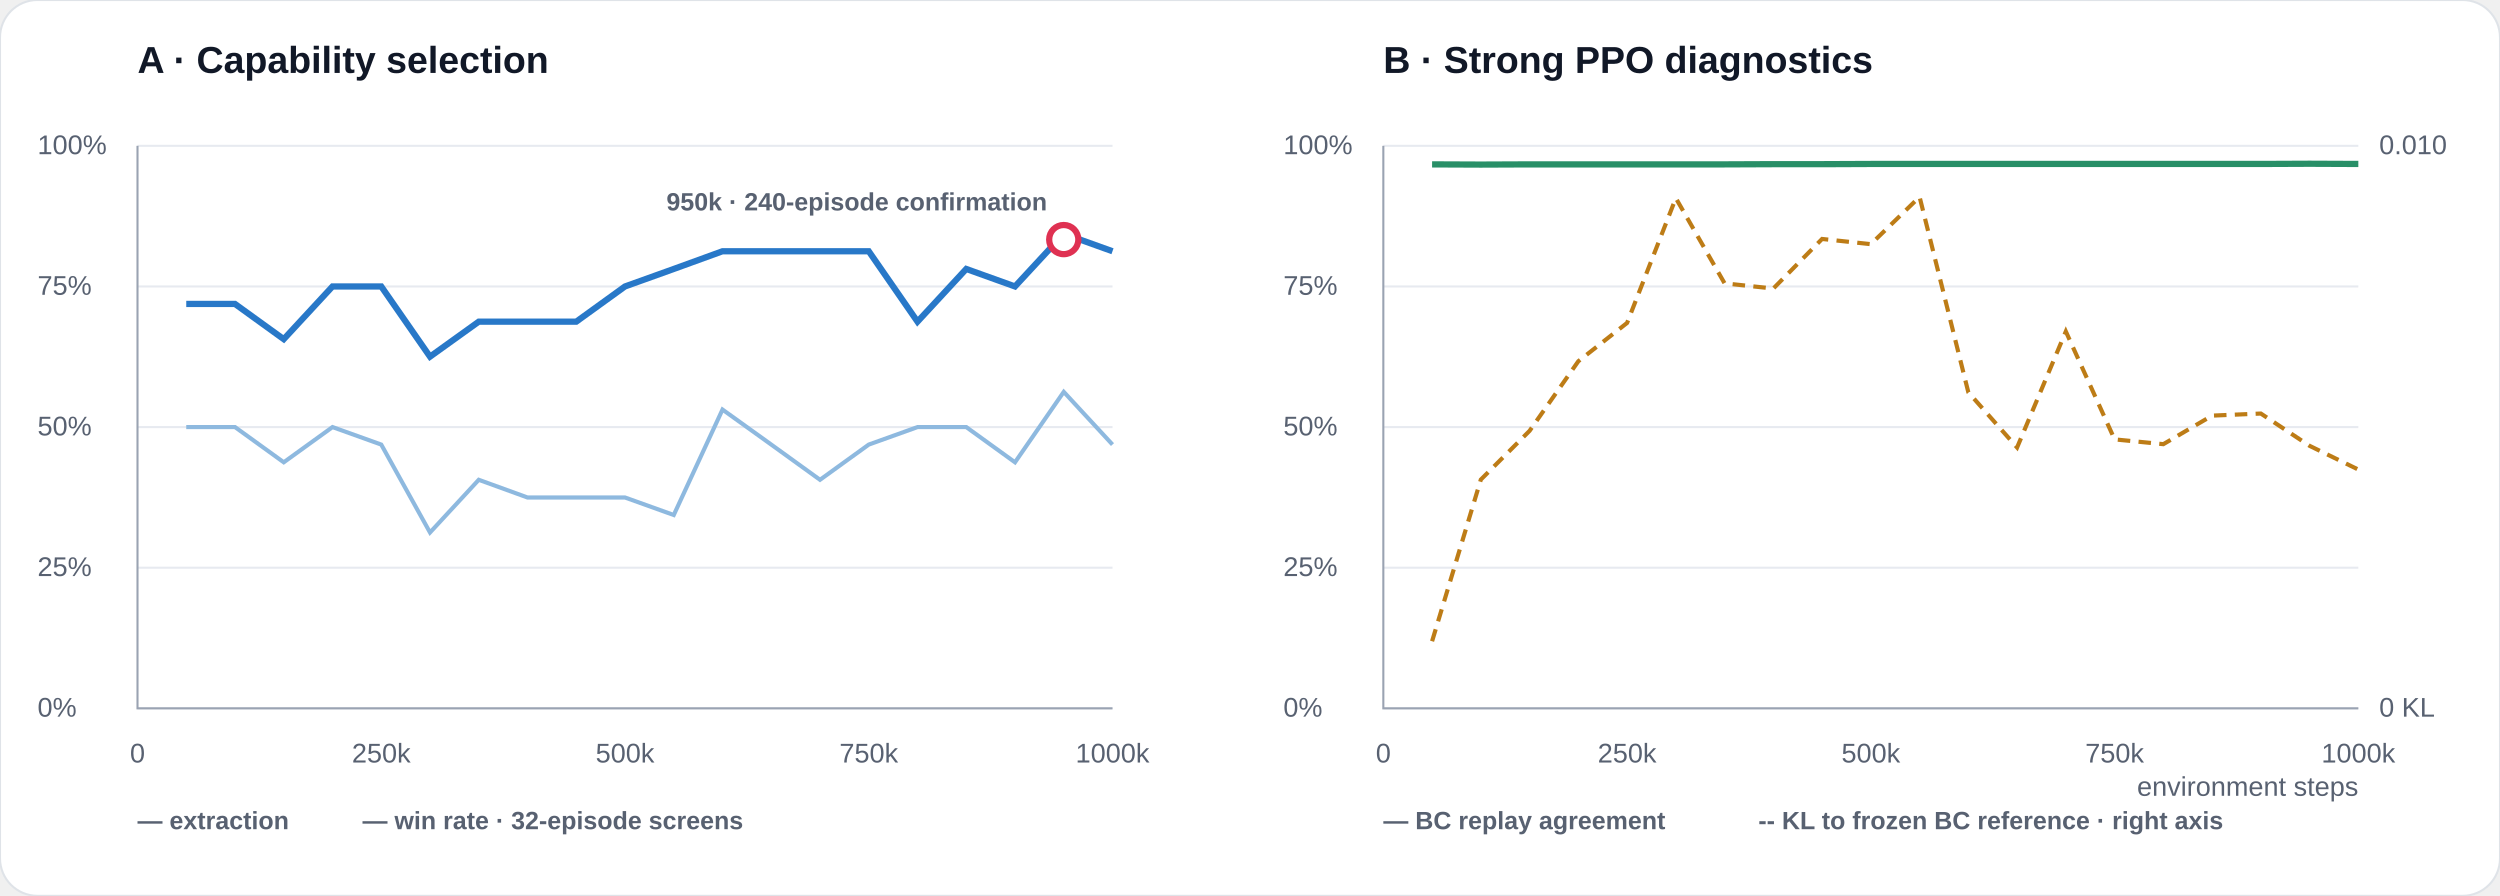
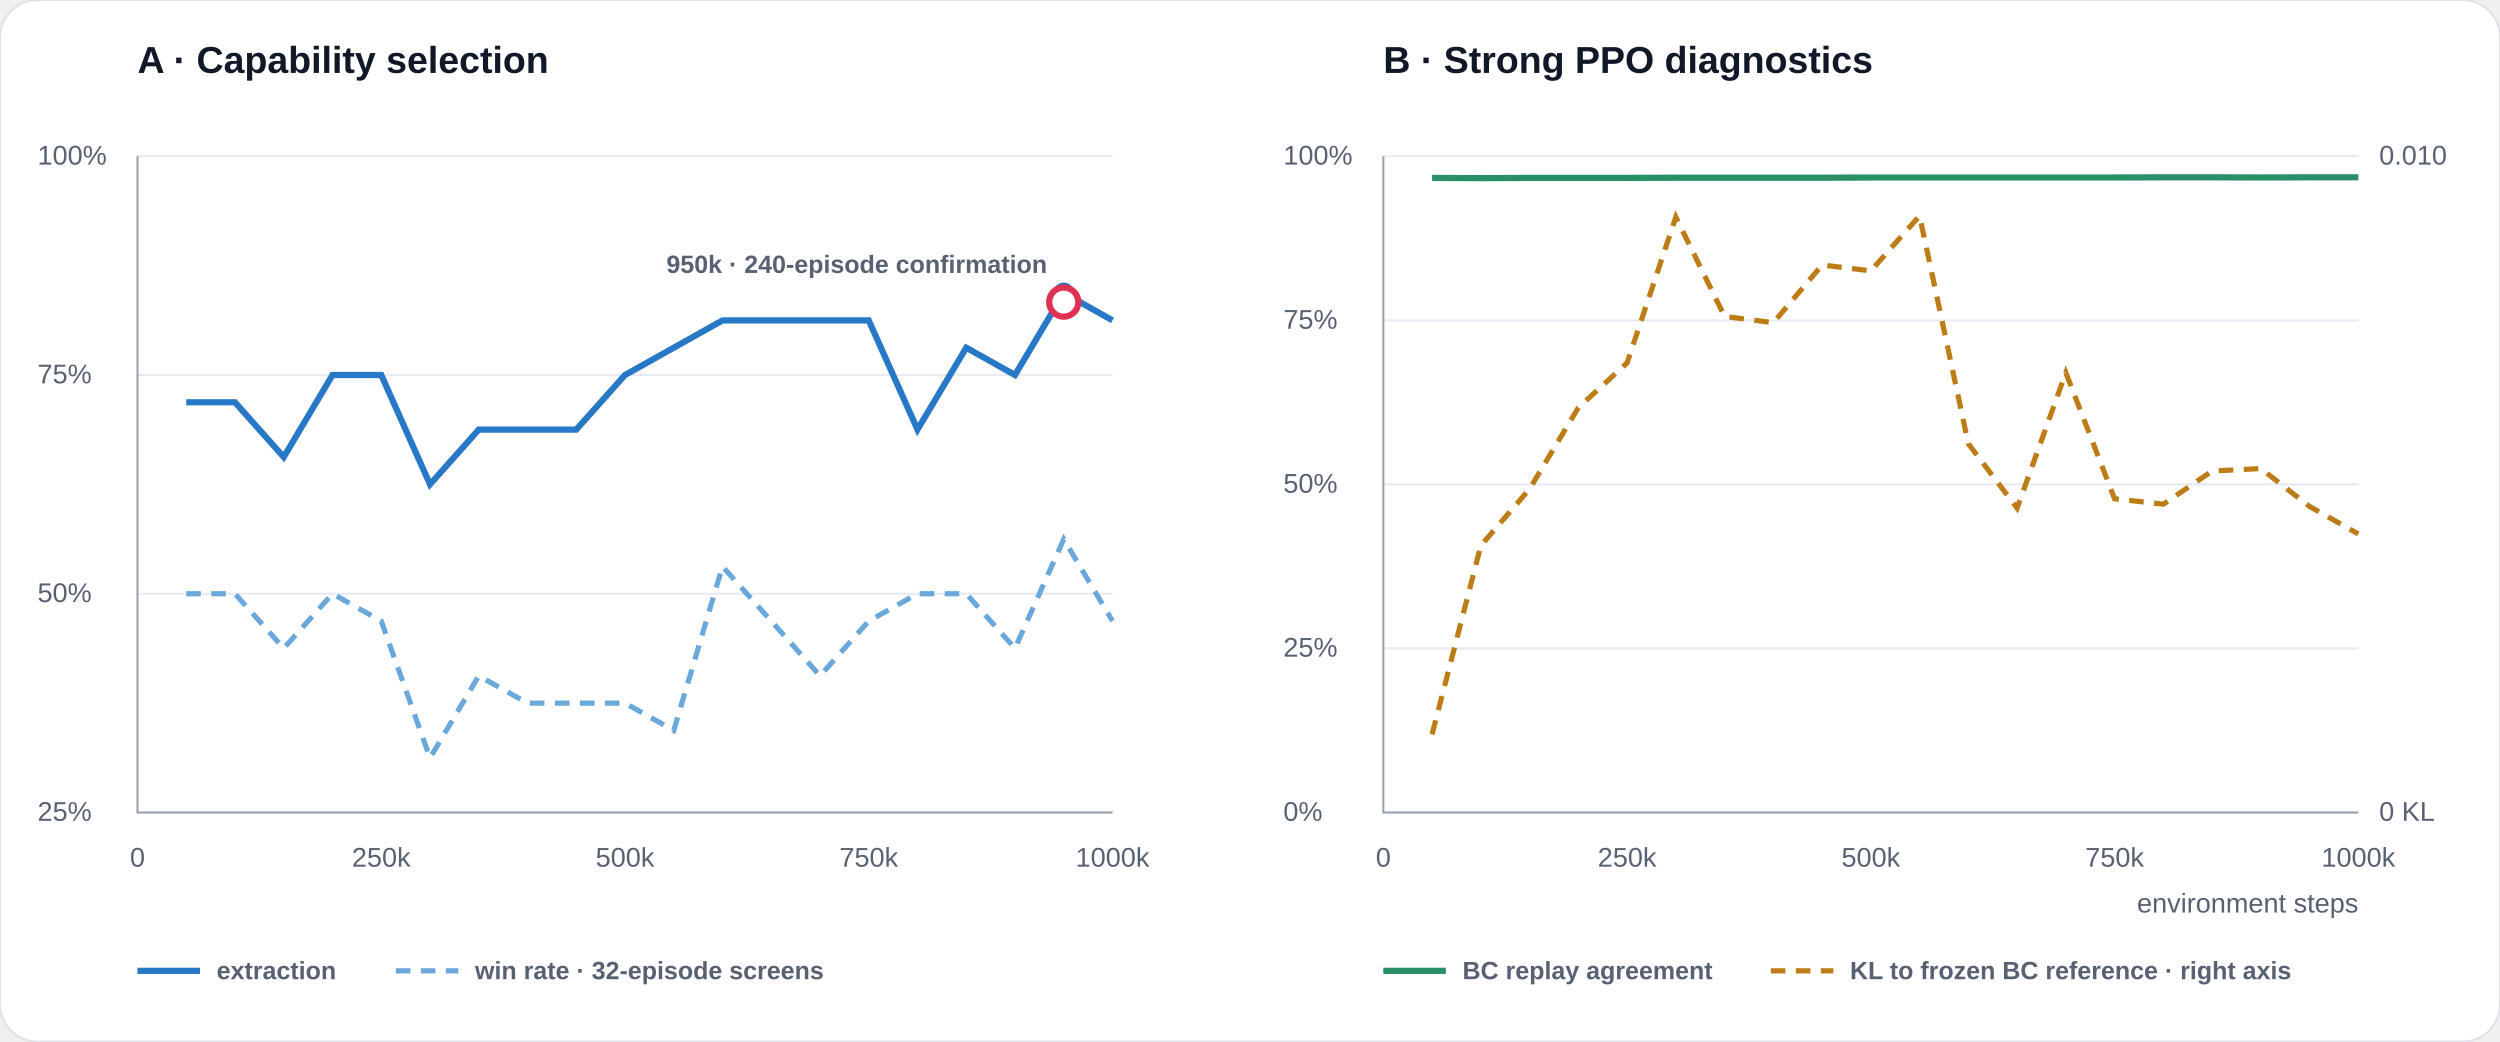
- <svg xmlns="http://www.w3.org/2000/svg" width="1200" height="430" viewBox="0 0 1200 430" role="img" aria-labelledby="title desc">
-   <style>text{font:13px Arial,sans-serif;fill:#586171}.title{font-size:18px;font-weight:700;fill:#111827}.label{font-size:12px;font-weight:700}.grid{stroke:#e7eaf0;stroke-width:1}.axis{stroke:#9aa3b2}.extract{fill:none;stroke:#2878c8;stroke-width:3}.win{fill:none;stroke:#8eb9df;stroke-width:2}.agree{fill:none;stroke:#288f67;stroke-width:3}.kl{fill:none;stroke:#bd7c16;stroke-width:2;stroke-dasharray:6 4}</style>
-   <rect width="1200" height="430" rx="18" fill="#fff" stroke="#dfe3e8" />
+ <svg xmlns="http://www.w3.org/2000/svg" width="1200" height="500" viewBox="0 0 1200 500" role="img" aria-labelledby="title desc">
+   <style>text{font:13px Arial,sans-serif;fill:#586171}.title{font-size:18px;font-weight:700;fill:#111827}.label{font-size:12px;font-weight:700}.grid{stroke:#e7eaf0;stroke-width:1}.axis{stroke:#9aa3b2}.extract{fill:none;stroke:#2878c8;stroke-width:3}.win{fill:none;stroke:#6aa8dc;stroke-width:2.5;stroke-dasharray:7 5}.agree{fill:none;stroke:#288f67;stroke-width:3}.kl{fill:none;stroke:#bd7c16;stroke-width:2.5;stroke-dasharray:7 5}</style>
+   <rect width="1200" height="500" rx="18" fill="#fff" stroke="#dfe3e8" />
  <text x="66" y="35" class="title">A · Capability selection</text>
  <text x="664" y="35" class="title">B · Strong PPO diagnostics</text>
-   <path d="M66 340.0H534 M664 340.0H1132" class="grid" />
-   <text x="18" y="344.0">0%</text>
-   <text x="616" y="344.0">0%</text>
-   <path d="M66 272.5H534 M664 272.5H1132" class="grid" />
-   <text x="18" y="276.5">25%</text>
-   <text x="616" y="276.5">25%</text>
-   <path d="M66 205.0H534 M664 205.0H1132" class="grid" />
-   <text x="18" y="209.0">50%</text>
-   <text x="616" y="209.0">50%</text>
-   <path d="M66 137.5H534 M664 137.5H1132" class="grid" />
-   <text x="18" y="141.5">75%</text>
-   <text x="616" y="141.5">75%</text>
-   <path d="M66 70.0H534 M664 70.0H1132" class="grid" />
-   <text x="18" y="74.0">100%</text>
-   <text x="616" y="74.0">100%</text>
-   <path d="M66 70V340H534 M664 70V340H1132" class="axis" fill="none" />
-   <polyline points="89.4,145.9 112.8,145.9 136.2,162.8 159.6,137.5 183.0,137.5 206.4,171.2 229.8,154.4 253.2,154.4 276.6,154.4 300.0,137.5 323.4,129.1 346.8,120.6 370.2,120.6 393.6,120.6 417.0,120.6 440.4,154.4 463.8,129.1 487.2,137.5 510.6,112.2 534.0,120.6" class="extract" />
-   <polyline points="89.4,205.0 112.8,205.0 136.2,221.9 159.6,205.0 183.0,213.4 206.4,255.6 229.8,230.3 253.2,238.8 276.6,238.8 300.0,238.8 323.4,247.2 346.8,196.6 370.2,213.4 393.6,230.3 417.0,213.4 440.4,205.0 463.8,205.0 487.2,221.9 510.6,188.1 534.0,213.4" class="win" />
-   <polyline points="687.4,78.9 710.8,79.0 734.2,78.9 757.6,78.9 781.0,78.9 804.4,78.9 827.8,78.9 851.2,78.8 874.6,78.8 898.0,78.7 921.4,78.7 944.8,78.7 968.2,78.7 991.6,78.7 1015.0,78.7 1038.4,78.7 1061.8,78.7 1085.2,78.7 1108.6,78.6 1132.0,78.7" class="agree" />
-   <polyline points="687.4,307.8 710.8,230.2 734.2,206.8 757.6,173.4 781.0,155.0 804.4,95.1 827.8,136.0 851.2,138.5 874.6,114.7 898.0,117.2 921.4,94.5 944.8,188.3 968.2,214.8 991.6,159.1 1015.0,210.9 1038.4,213.2 1061.8,199.5 1085.2,198.5 1108.6,214.0 1132.0,225.4" class="kl" />
-   <text x="1142" y="74" text-anchor="start">0.010</text>
-   <text x="1142" y="344" text-anchor="start">0 KL</text>
-   <circle cx="510.6" cy="112.2" r="5" fill="#2878c8" />
-   <circle cx="510.6" cy="115.0" r="7" fill="#fff" stroke="#df3152" stroke-width="3" />
-   <text x="502.6" y="101.0" text-anchor="end" class="label">950k · 240-episode confirmation</text>
-   <text x="66.0" y="366" text-anchor="middle">0</text>
-   <text x="664.0" y="366" text-anchor="middle">0</text>
-   <text x="183.0" y="366" text-anchor="middle">250k</text>
-   <text x="781.0" y="366" text-anchor="middle">250k</text>
-   <text x="300.0" y="366" text-anchor="middle">500k</text>
-   <text x="898.0" y="366" text-anchor="middle">500k</text>
-   <text x="417.0" y="366" text-anchor="middle">750k</text>
-   <text x="1015.0" y="366" text-anchor="middle">750k</text>
-   <text x="534.0" y="366" text-anchor="middle">1000k</text>
-   <text x="1132.0" y="366" text-anchor="middle">1000k</text>
-   <text x="66" y="398" class="label" fill="#2878c8">— extraction</text>
-   <text x="174" y="398" class="label" fill="#8eb9df">— win rate · 32-episode screens</text>
-   <text x="664" y="398" class="label" fill="#288f67">— BC replay agreement</text>
-   <text x="844" y="398" class="label" fill="#bd7c16">-- KL to frozen BC reference · right axis</text>
-   <text x="1132" y="382" text-anchor="end">environment steps</text>
+   <path d="M66 390.0H534" class="grid" />
+   <text x="18" y="394.0">25%</text>
+   <path d="M66 285.0H534" class="grid" />
+   <text x="18" y="289.0">50%</text>
+   <path d="M66 180.0H534" class="grid" />
+   <text x="18" y="184.0">75%</text>
+   <path d="M66 75.0H534" class="grid" />
+   <text x="18" y="79.0">100%</text>
+   <path d="M664 390.0H1132" class="grid" />
+   <text x="616" y="394.0">0%</text>
+   <path d="M664 311.2H1132" class="grid" />
+   <text x="616" y="315.2">25%</text>
+   <path d="M664 232.5H1132" class="grid" />
+   <text x="616" y="236.5">50%</text>
+   <path d="M664 153.8H1132" class="grid" />
+   <text x="616" y="157.8">75%</text>
+   <path d="M664 75.0H1132" class="grid" />
+   <text x="616" y="79.0">100%</text>
+   <path d="M66 75V390H534 M664 75V390H1132" class="axis" fill="none" />
+   <polyline points="89.4,193.1 112.8,193.1 136.2,219.4 159.6,180.0 183.0,180.0 206.4,232.5 229.8,206.2 253.2,206.2 276.6,206.2 300.0,180.0 323.4,166.9 346.8,153.8 370.2,153.8 393.6,153.8 417.0,153.8 440.4,206.2 463.8,166.9 487.2,180.0 510.6,140.6 534.0,153.8" class="extract" />
+   <polyline points="89.4,285.0 112.8,285.0 136.2,311.2 159.6,285.0 183.0,298.1 206.4,363.8 229.8,324.4 253.2,337.5 276.6,337.5 300.0,337.5 323.4,350.6 346.8,271.9 370.2,298.1 393.6,324.4 417.0,298.1 440.4,285.0 463.8,285.0 487.2,311.2 510.6,258.8 534.0,298.1" class="win" />
+   <polyline points="687.4,85.4 710.8,85.5 734.2,85.4 757.6,85.4 781.0,85.4 804.4,85.3 827.8,85.3 851.2,85.3 874.6,85.3 898.0,85.2 921.4,85.2 944.8,85.2 968.2,85.2 991.6,85.2 1015.0,85.2 1038.4,85.1 1061.8,85.1 1085.2,85.2 1108.6,85.1 1132.0,85.1" class="agree" />
+   <polyline points="687.4,352.5 710.8,261.9 734.2,234.7 757.6,195.7 781.0,174.2 804.4,104.2 827.8,151.9 851.2,154.9 874.6,127.2 898.0,130.0 921.4,103.6 944.8,213.0 968.2,243.9 991.6,178.9 1015.0,239.4 1038.4,242.0 1061.8,226.1 1085.2,224.9 1108.6,243.1 1132.0,256.3" class="kl" />
+   <text x="1142" y="79" text-anchor="start">0.010</text>
+   <text x="1142" y="394" text-anchor="start">0 KL</text>
+   <circle cx="510.6" cy="140.6" r="5" fill="#2878c8" />
+   <circle cx="510.6" cy="145.0" r="7" fill="#fff" stroke="#df3152" stroke-width="3" />
+   <text x="502.6" y="131.0" text-anchor="end" class="label">950k · 240-episode confirmation</text>
+   <text x="66.0" y="416" text-anchor="middle">0</text>
+   <text x="664.0" y="416" text-anchor="middle">0</text>
+   <text x="183.0" y="416" text-anchor="middle">250k</text>
+   <text x="781.0" y="416" text-anchor="middle">250k</text>
+   <text x="300.0" y="416" text-anchor="middle">500k</text>
+   <text x="898.0" y="416" text-anchor="middle">500k</text>
+   <text x="417.0" y="416" text-anchor="middle">750k</text>
+   <text x="1015.0" y="416" text-anchor="middle">750k</text>
+   <text x="534.0" y="416" text-anchor="middle">1000k</text>
+   <text x="1132.0" y="416" text-anchor="middle">1000k</text>
+   <line x1="66" y1="466" x2="96" y2="466" class="extract" />
+   <text x="104" y="470" class="label">extraction</text>
+   <line x1="190" y1="466" x2="220" y2="466" class="win" />
+   <text x="228" y="470" class="label">win rate · 32-episode screens</text>
+   <line x1="664" y1="466" x2="694" y2="466" class="agree" />
+   <text x="702" y="470" class="label">BC replay agreement</text>
+   <line x1="850" y1="466" x2="880" y2="466" class="kl" />
+   <text x="888" y="470" class="label">KL to frozen BC reference · right axis</text>
+   <text x="1132" y="438" text-anchor="end">environment steps</text>
</svg>
